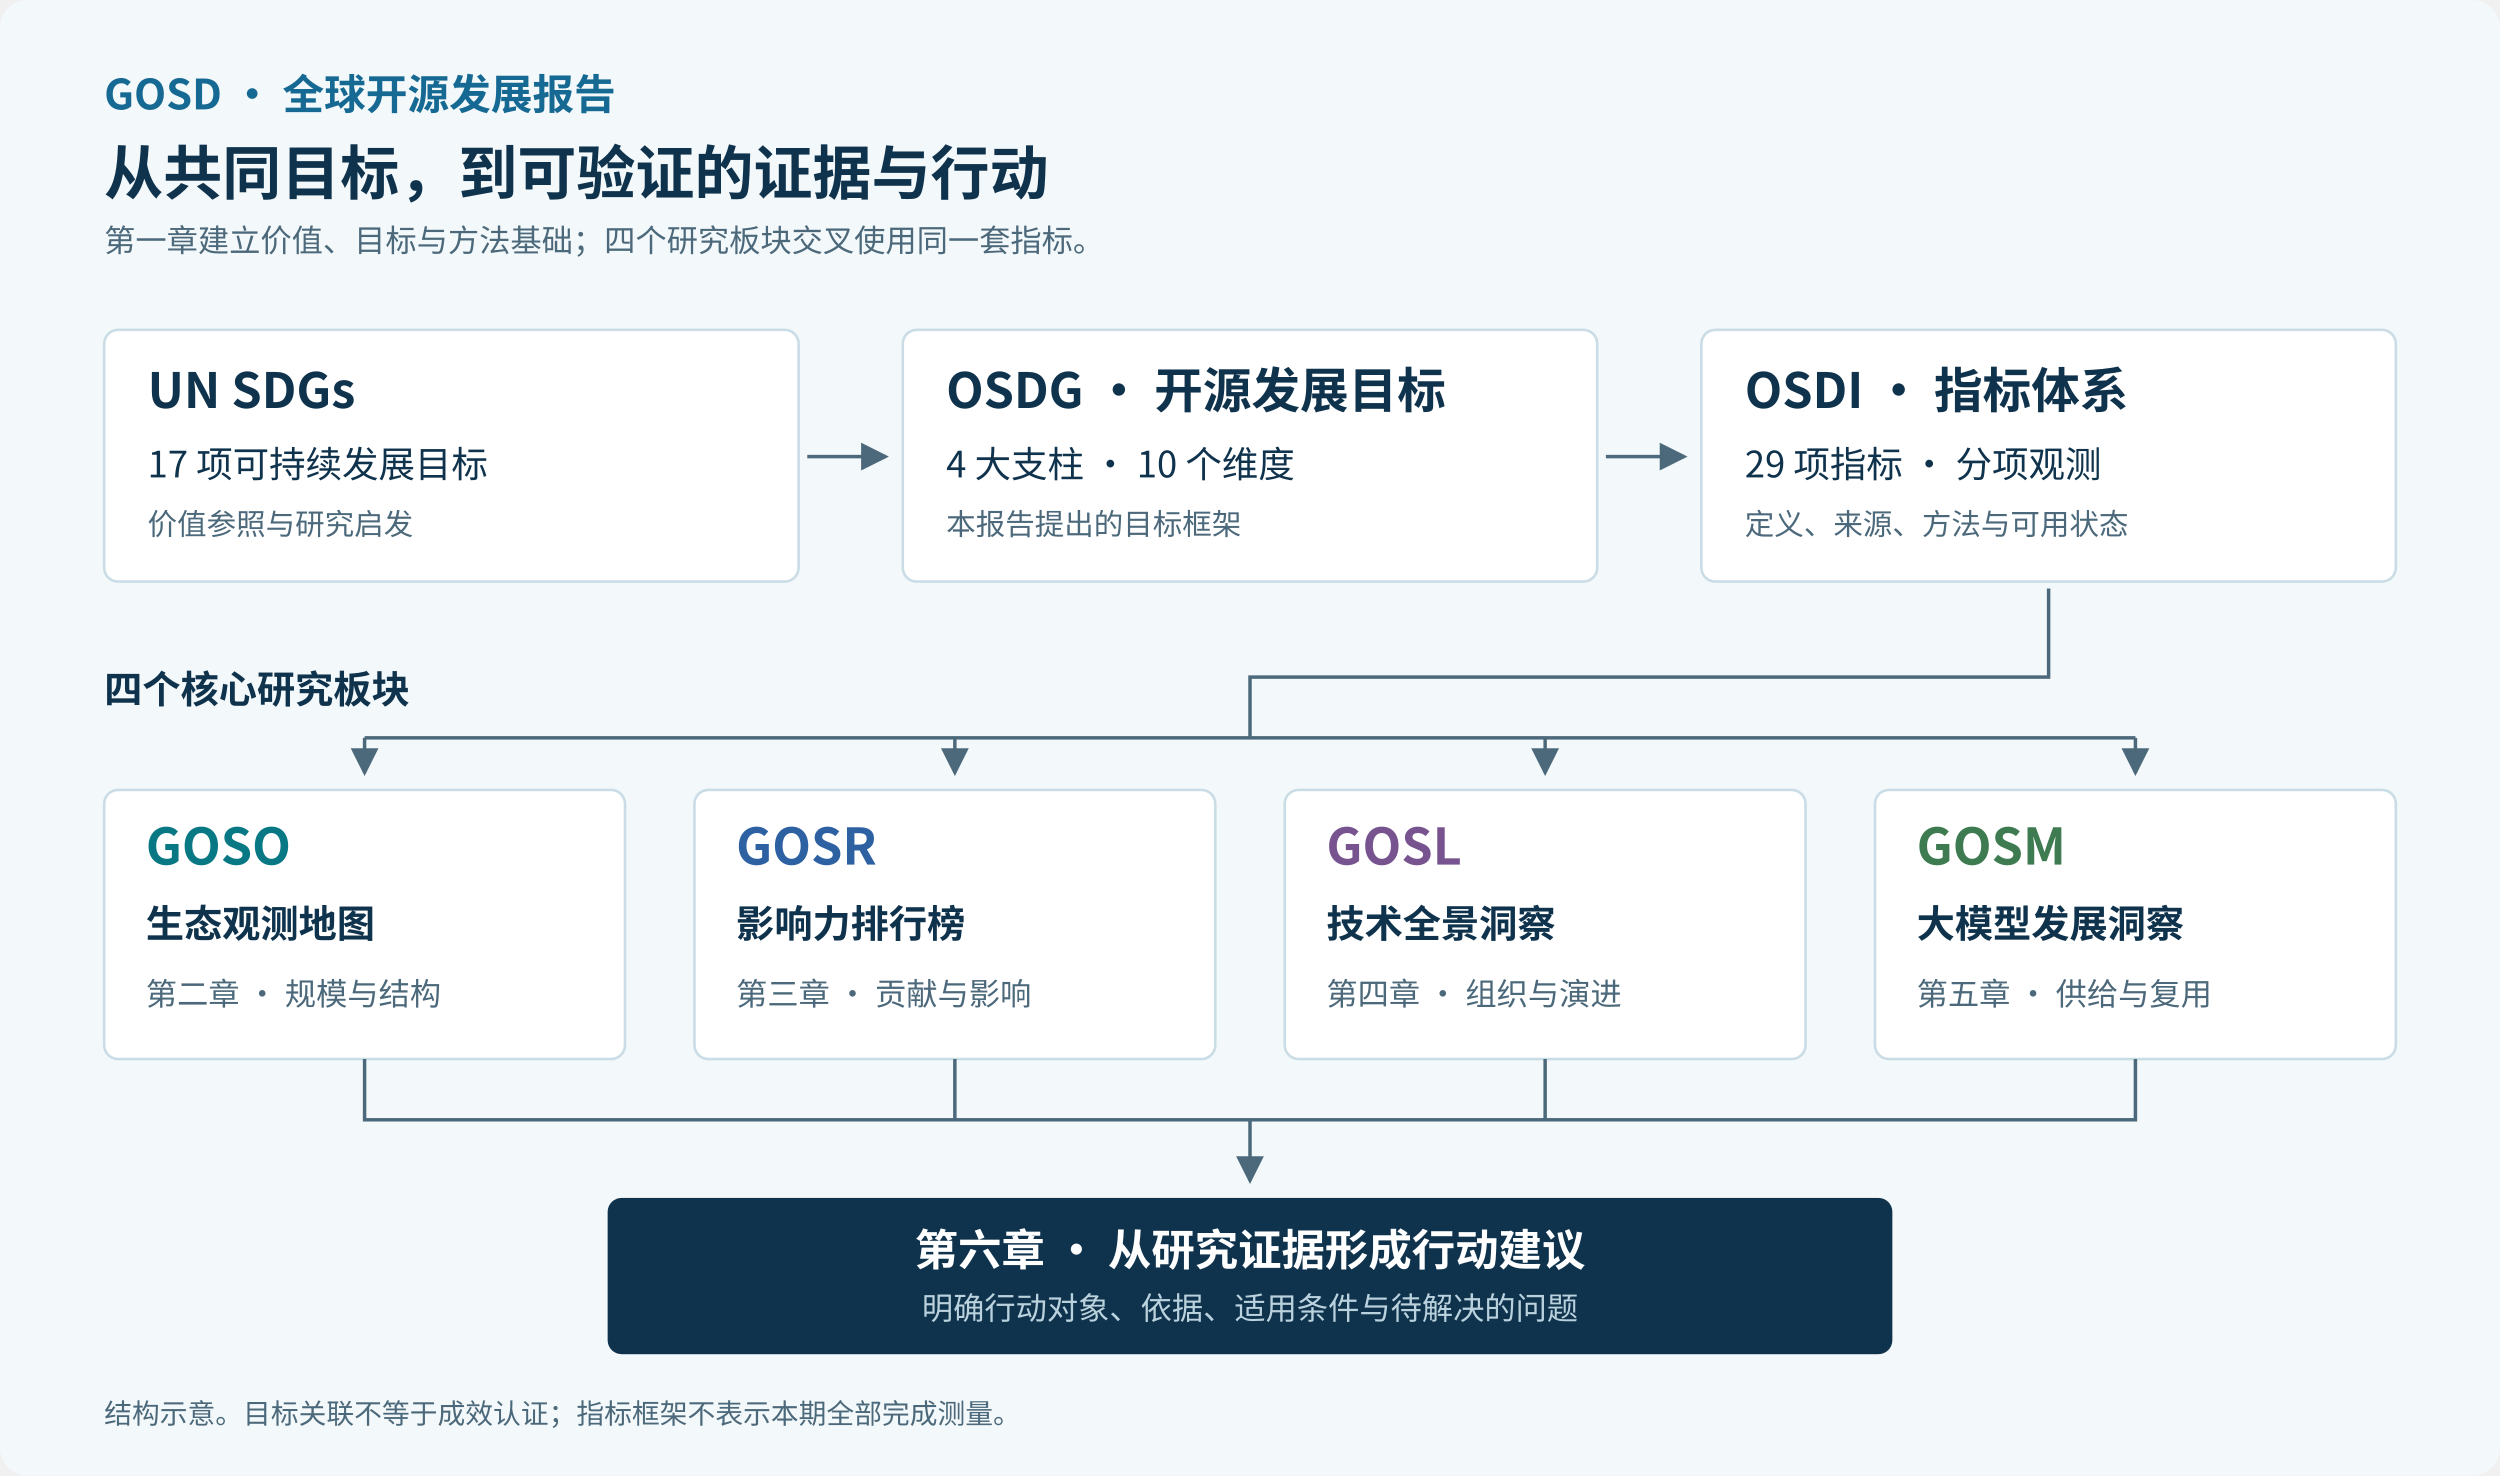
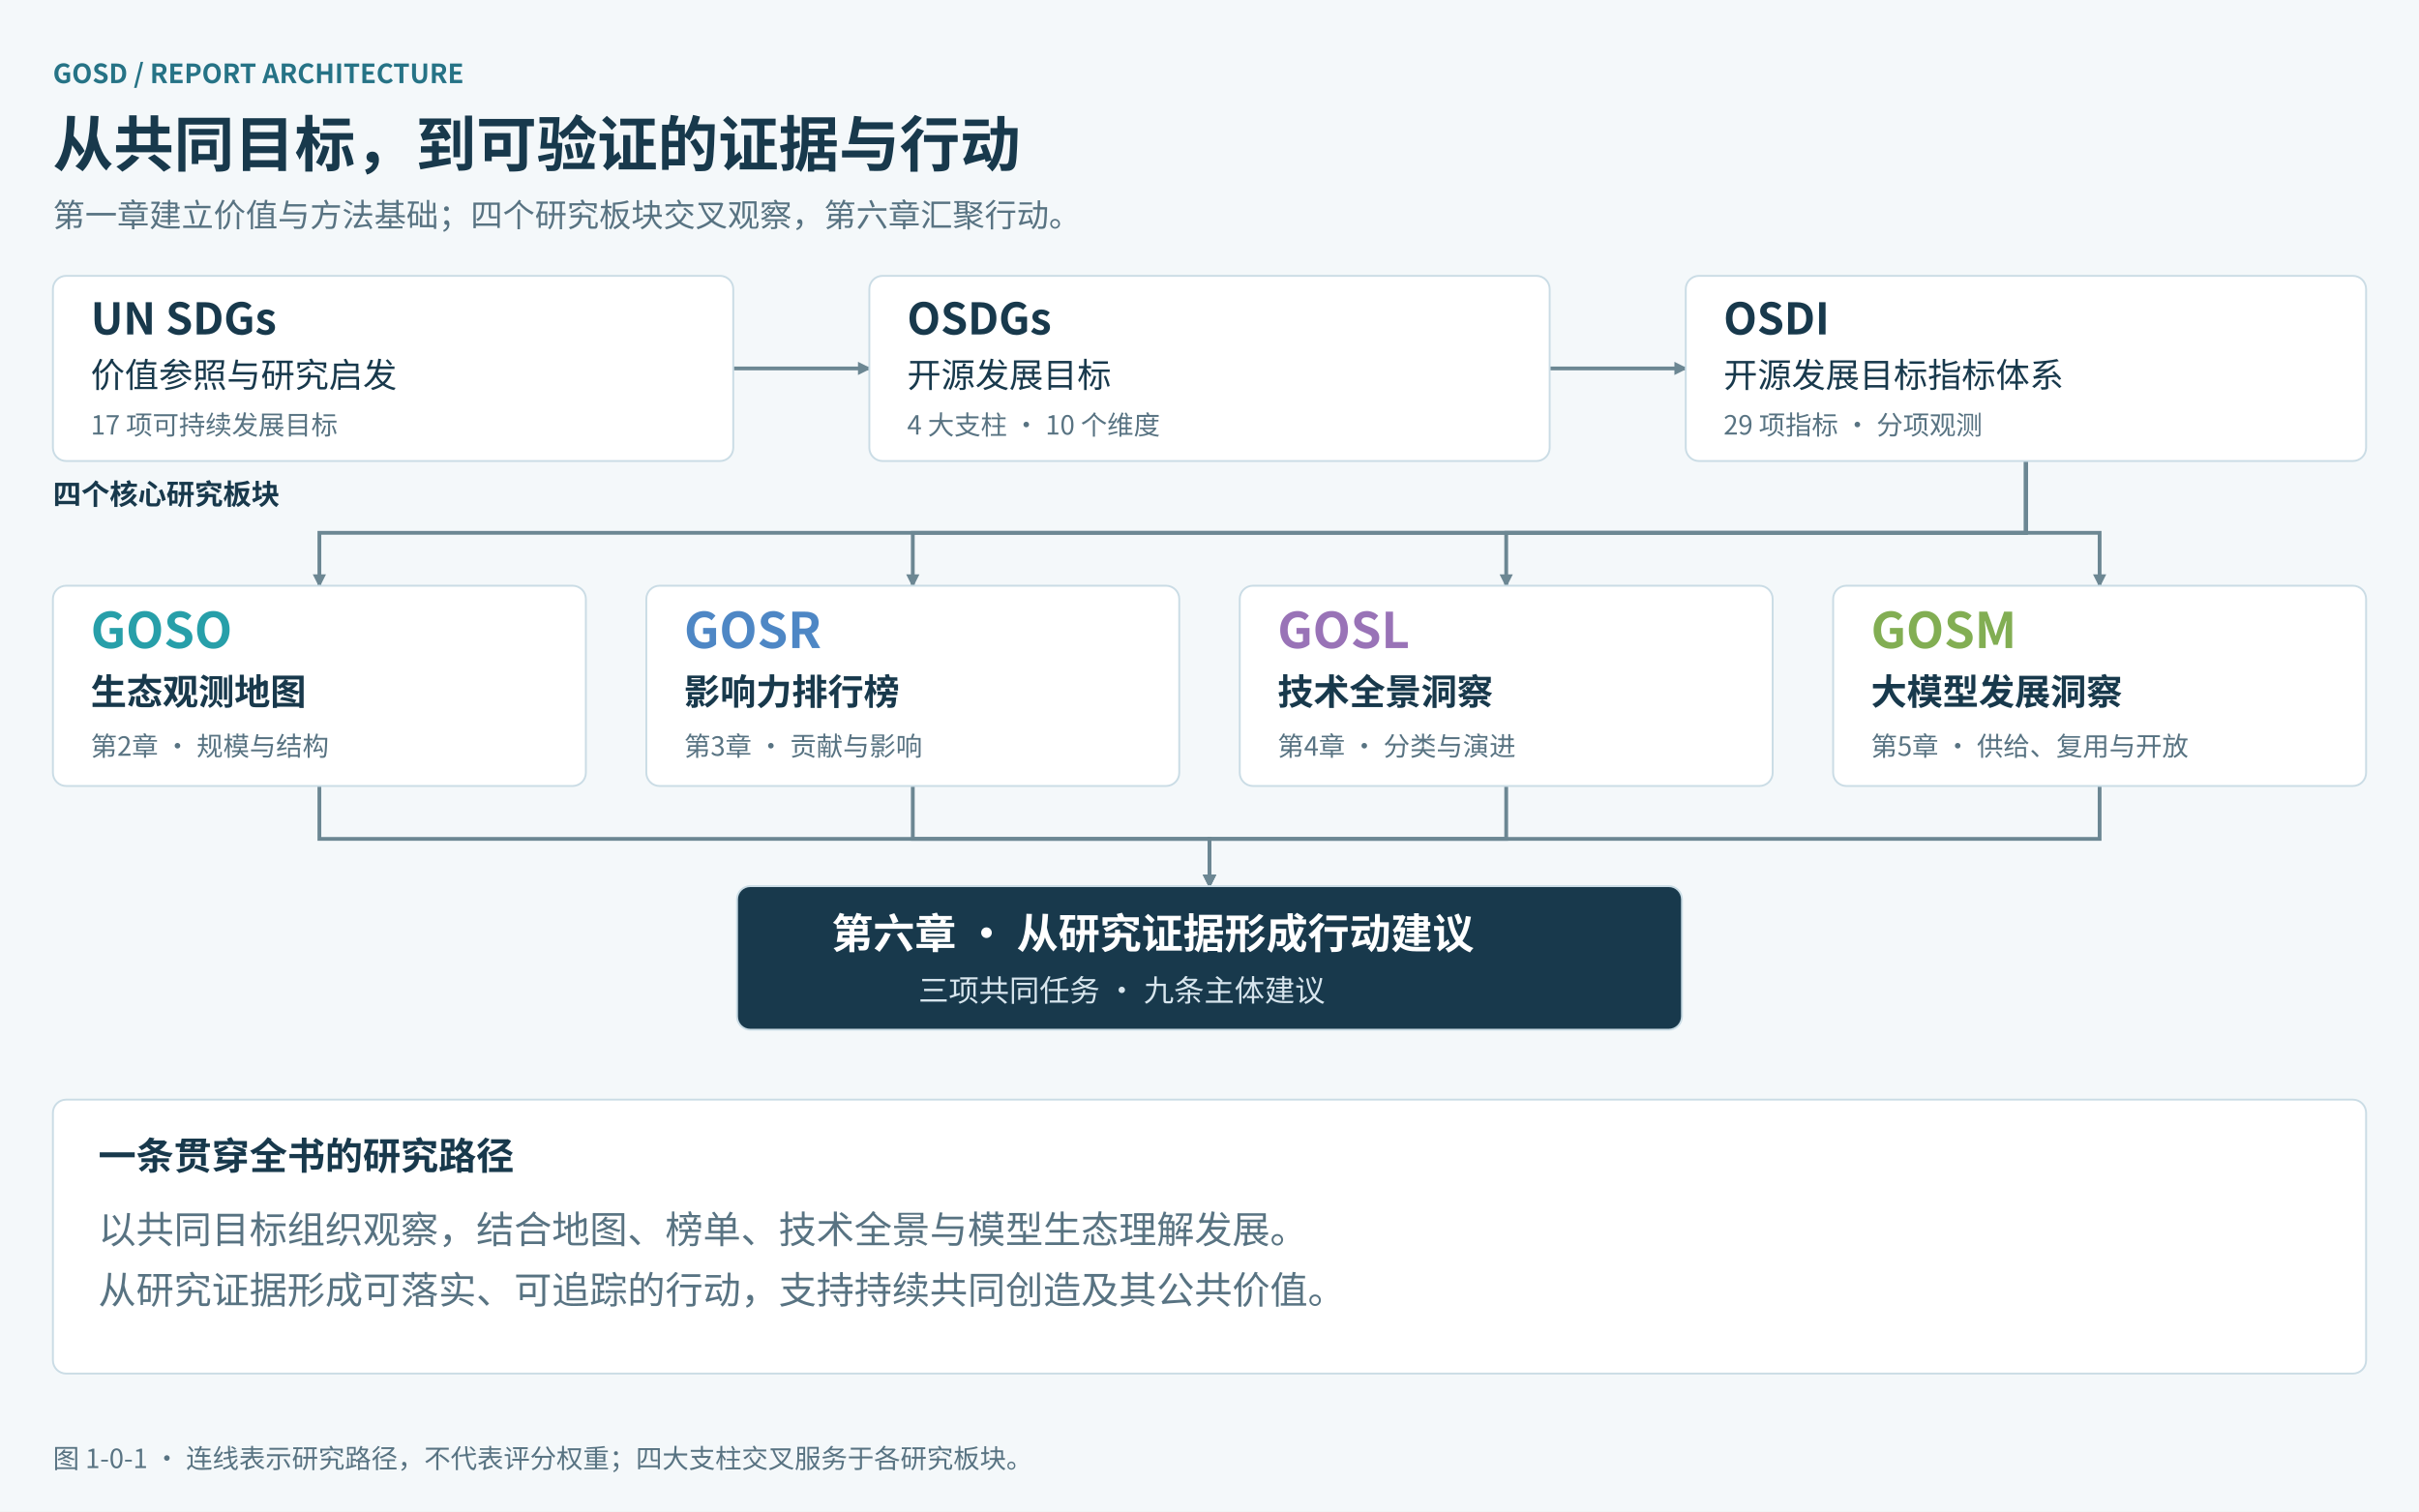
- <svg xmlns="http://www.w3.org/2000/svg" width="1440" height="850" viewBox="0 0 1440 850" role="img" aria-labelledby="title desc">
+ <svg xmlns="http://www.w3.org/2000/svg" width="1280" height="800" viewBox="0 0 1280 800">
+   <rect width="1280" height="800" fill="#f4f8fa" />
  <defs>
-     <marker id="arrow" markerWidth="8" markerHeight="8" refX="7" refY="4" orient="auto">
-       <path d="M0 0L8 4L0 8Z" fill="#4C697B" />
+     <marker id="arrow" markerWidth="7" markerHeight="7" refX="6" refY="3.5" orient="auto" markerUnits="userSpaceOnUse">
+       <path d="M0 0L7 3.5L0 7" fill="#6c8793" />
    </marker>
  </defs>
-   <rect width="1440" height="850" rx="16" fill="#F3F8FA" />
-   <g font-family="Noto Sans CJK SC,Noto Sans SC,sans-serif" fill="#10334D">
-     <text x="60" y="63" font-size="24" font-weight="700" fill="#156993">GOSD · 全球开源发展报告</text>
-     <text x="60" y="112" font-size="34" font-weight="700">从共同目标，到可验证的证据与行动</text>
-     <text x="60" y="145" font-size="18" fill="#4C697B">第一章建立价值、目标与方法基础；四个研究板块交叉使用同一套指标。</text>
-     <g fill="#FFFFFF" stroke="#CADCE5" stroke-width="1.5">
-       <rect x="60" y="190" width="400" height="145" rx="8" />
-       <rect x="520" y="190" width="400" height="145" rx="8" />
-       <rect x="980" y="190" width="400" height="145" rx="8" />
-     </g>
-     <g font-size="28" font-weight="700">
-       <text x="85" y="235">UN SDGs</text>
-       <text x="545" y="235">OSDG · 开源发展目标</text>
-       <text x="1005" y="235">OSDI · 指标体系</text>
-     </g>
-     <g font-size="21">
-       <text x="85" y="275">17 项可持续发展目标</text>
-       <text x="545" y="275">4 大支柱 · 10 个维度</text>
-       <text x="1005" y="275">29 项指标 · 分项观测</text>
-     </g>
-     <g font-size="17" fill="#4C697B">
-       <text x="85" y="308">价值参照与研究启发</text>
-       <text x="545" y="308">本报告提出的目标框架</text>
-       <text x="1005" y="308">定义、来源、方法与可用状态</text>
-     </g>
-     <g fill="none" stroke="#4C697B" stroke-width="2" marker-end="url(#arrow)">
-       <path d="M465 263H510" />
-       <path d="M925 263H970" />
-       <path d="M210 425V445" />
-       <path d="M550 425V445" />
-       <path d="M890 425V445" />
-       <path d="M1230 425V445" />
-     </g>
-     <path d="M1180 339V390H720V425M210 425H1230" fill="none" stroke="#4C697B" stroke-width="2" />
-     <text x="60" y="405" font-size="22" font-weight="700">四个核心研究板块</text>
-     <g fill="#FFFFFF" stroke="#CADCE5" stroke-width="1.5">
-       <rect x="60" y="455" width="300" height="155" rx="8" />
-       <rect x="400" y="455" width="300" height="155" rx="8" />
-       <rect x="740" y="455" width="300" height="155" rx="8" />
-       <rect x="1080" y="455" width="300" height="155" rx="8" />
-     </g>
-     <g font-size="29" font-weight="700">
-       <text x="84" y="498" fill="#087984">GOSO</text>
-       <text x="424" y="498" fill="#2D61A2">GOSR</text>
-       <text x="764" y="498" fill="#77538F">GOSL</text>
-       <text x="1104" y="498" fill="#3E7B50">GOSM</text>
-     </g>
-     <g font-size="22" font-weight="700">
-       <text x="84" y="540">生态观测地图</text>
-       <text x="424" y="540">影响力排行榜</text>
-       <text x="764" y="540">技术全景洞察</text>
-       <text x="1104" y="540">大模型发展洞察</text>
-     </g>
-     <g font-size="18" fill="#4C697B">
-       <text x="84" y="579">第二章 · 规模与结构</text>
-       <text x="424" y="579">第三章 · 贡献与影响</text>
-       <text x="764" y="579">第四章 · 组织与演进</text>
-       <text x="1104" y="579">第五章 · 供给与复用</text>
-     </g>
-     <g fill="none" stroke="#4C697B" stroke-width="2">
-       <path d="M210 610V645H1230V610M550 610V645M890 610V645" />
-       <path d="M720 645V680" marker-end="url(#arrow)" />
-     </g>
-     <rect x="350" y="690" width="740" height="90" rx="8" fill="#10334D" />
-     <text x="720" y="729" font-size="25" text-anchor="middle" font-weight="700" fill="#FFFFFF">第六章 · 从研究证据形成行动建议</text>
-     <text x="720" y="760" font-size="18" text-anchor="middle" fill="#BAD2DE">明确行动对象、依据、适用条件与待解决的问题</text>
-     <text x="60" y="820" font-size="16" fill="#4C697B">结构示意。目标关联不等于成效认证；指标框架不表示本期全部完成测量。</text>
+   <g font-family="Noto Sans CJK SC,sans-serif" fill="#18394c">
+     <text x="28" y="44" font-size="14" fill="#267386" font-weight="600">GOSD / REPORT ARCHITECTURE</text>
+     <text x="28" y="88" font-size="32" fill="#18394c" font-weight="600">从共同目标，到可验证的证据与行动</text>
+     <text x="28" y="120" font-size="17" fill="#587382" font-weight="400">第一章建立价值与方法基础；四个研究板块交叉观察，第六章汇聚行动。</text>
+     <path d="M388 195H460" fill="none" stroke="#6c8793" stroke-width="2" marker-end="url(#arrow)" />
+     <path d="M820 195H892" fill="none" stroke="#6c8793" stroke-width="2" marker-end="url(#arrow)" />
+     <path d="M1072 244V282H169V310" fill="none" stroke="#6c8793" stroke-width="2" marker-end="url(#arrow)" />
+     <path d="M169 416V444H640V469" fill="none" stroke="#6c8793" stroke-width="2" marker-end="url(#arrow)" />
+     <path d="M1072 244V282H483V310" fill="none" stroke="#6c8793" stroke-width="2" marker-end="url(#arrow)" />
+     <path d="M483 416V444H640V469" fill="none" stroke="#6c8793" stroke-width="2" marker-end="url(#arrow)" />
+     <path d="M1072 244V282H797V310" fill="none" stroke="#6c8793" stroke-width="2" marker-end="url(#arrow)" />
+     <path d="M797 416V444H640V469" fill="none" stroke="#6c8793" stroke-width="2" marker-end="url(#arrow)" />
+     <path d="M1072 244V282H1111V310" fill="none" stroke="#6c8793" stroke-width="2" marker-end="url(#arrow)" />
+     <path d="M1111 416V444H640V469" fill="none" stroke="#6c8793" stroke-width="2" marker-end="url(#arrow)" />
+     <rect x="28" y="146" width="360" height="98" rx="7" fill="#fff" stroke="#cadce5" />
+     <text x="48" y="177" font-size="23" fill="#18394c" font-weight="600">UN SDGs</text>
+     <text x="48" y="205" font-size="18" fill="#18394c" font-weight="400">价值参照与研究启发</text>
+     <text x="48" y="230" font-size="14" fill="#587382" font-weight="400">17 项可持续发展目标</text>
+     <rect x="460" y="146" width="360" height="98" rx="7" fill="#fff" stroke="#cadce5" />
+     <text x="480" y="177" font-size="23" fill="#18394c" font-weight="600">OSDGs</text>
+     <text x="480" y="205" font-size="18" fill="#18394c" font-weight="400">开源发展目标</text>
+     <text x="480" y="230" font-size="14" fill="#587382" font-weight="400">4 大支柱 · 10 个维度</text>
+     <rect x="892" y="146" width="360" height="98" rx="7" fill="#fff" stroke="#cadce5" />
+     <text x="912" y="177" font-size="23" fill="#18394c" font-weight="600">OSDI</text>
+     <text x="912" y="205" font-size="18" fill="#18394c" font-weight="400">开源发展目标指标体系</text>
+     <text x="912" y="230" font-size="14" fill="#587382" font-weight="400">29 项指标 · 分项观测</text>
+     <text x="28" y="267" font-size="15" fill="#18394c" font-weight="600">四个核心研究板块</text>
+     <rect x="28" y="310" width="282" height="106" rx="7" fill="#fff" stroke="#cadce5" />
+     <text x="48" y="343" font-size="26" fill="#279FA9" font-weight="600">GOSO</text>
+     <text x="48" y="373" font-size="19" fill="#18394c" font-weight="600">生态观测地图</text>
+     <text x="48" y="400" font-size="14" fill="#587382" font-weight="400">第2章 · 规模与结构</text>
+     <rect x="342" y="310" width="282" height="106" rx="7" fill="#fff" stroke="#cadce5" />
+     <text x="362" y="343" font-size="26" fill="#4E87C5" font-weight="600">GOSR</text>
+     <text x="362" y="373" font-size="19" fill="#18394c" font-weight="600">影响力排行榜</text>
+     <text x="362" y="400" font-size="14" fill="#587382" font-weight="400">第3章 · 贡献与影响</text>
+     <rect x="656" y="310" width="282" height="106" rx="7" fill="#fff" stroke="#cadce5" />
+     <text x="676" y="343" font-size="26" fill="#9973B7" font-weight="600">GOSL</text>
+     <text x="676" y="373" font-size="19" fill="#18394c" font-weight="600">技术全景洞察</text>
+     <text x="676" y="400" font-size="14" fill="#587382" font-weight="400">第4章 · 分类与演进</text>
+     <rect x="970" y="310" width="282" height="106" rx="7" fill="#fff" stroke="#cadce5" />
+     <text x="990" y="343" font-size="26" fill="#82AE53" font-weight="600">GOSM</text>
+     <text x="990" y="373" font-size="19" fill="#18394c" font-weight="600">大模型发展洞察</text>
+     <text x="990" y="400" font-size="14" fill="#587382" font-weight="400">第5章 · 供给、复用与开放</text>
+     <rect x="390" y="469" width="500" height="76" rx="7" fill="#18394c" stroke="#cadce5" />
+     <text x="440" y="502" font-size="22" fill="#fff" font-weight="600">第六章 · 从研究证据形成行动建议</text>
+     <text x="486" y="530" font-size="16" fill="#d7e5ed" font-weight="400">三项共同任务 · 九条主体建议</text>
+     <rect x="28" y="582" width="1224" height="145" rx="7" fill="#fff" stroke="#cadce5" />
+     <text x="52" y="619" font-size="20" fill="#18394c" font-weight="600">一条贯穿全书的研究路径</text>
+     <text x="52" y="658" font-size="20" fill="#587382" font-weight="400">以共同目标组织观察，结合地图、榜单、技术全景与模型生态理解发展。</text>
+     <text x="52" y="690" font-size="20" fill="#587382" font-weight="400">从研究证据形成可落实、可追踪的行动，支持持续共同创造及其公共价值。</text>
+     <text x="28" y="777" font-size="14" fill="#587382" font-weight="400">图 1-0-1 · 连线表示研究路径，不代表评分权重；四大支柱交叉服务于各研究板块。</text>
  </g>
</svg>
